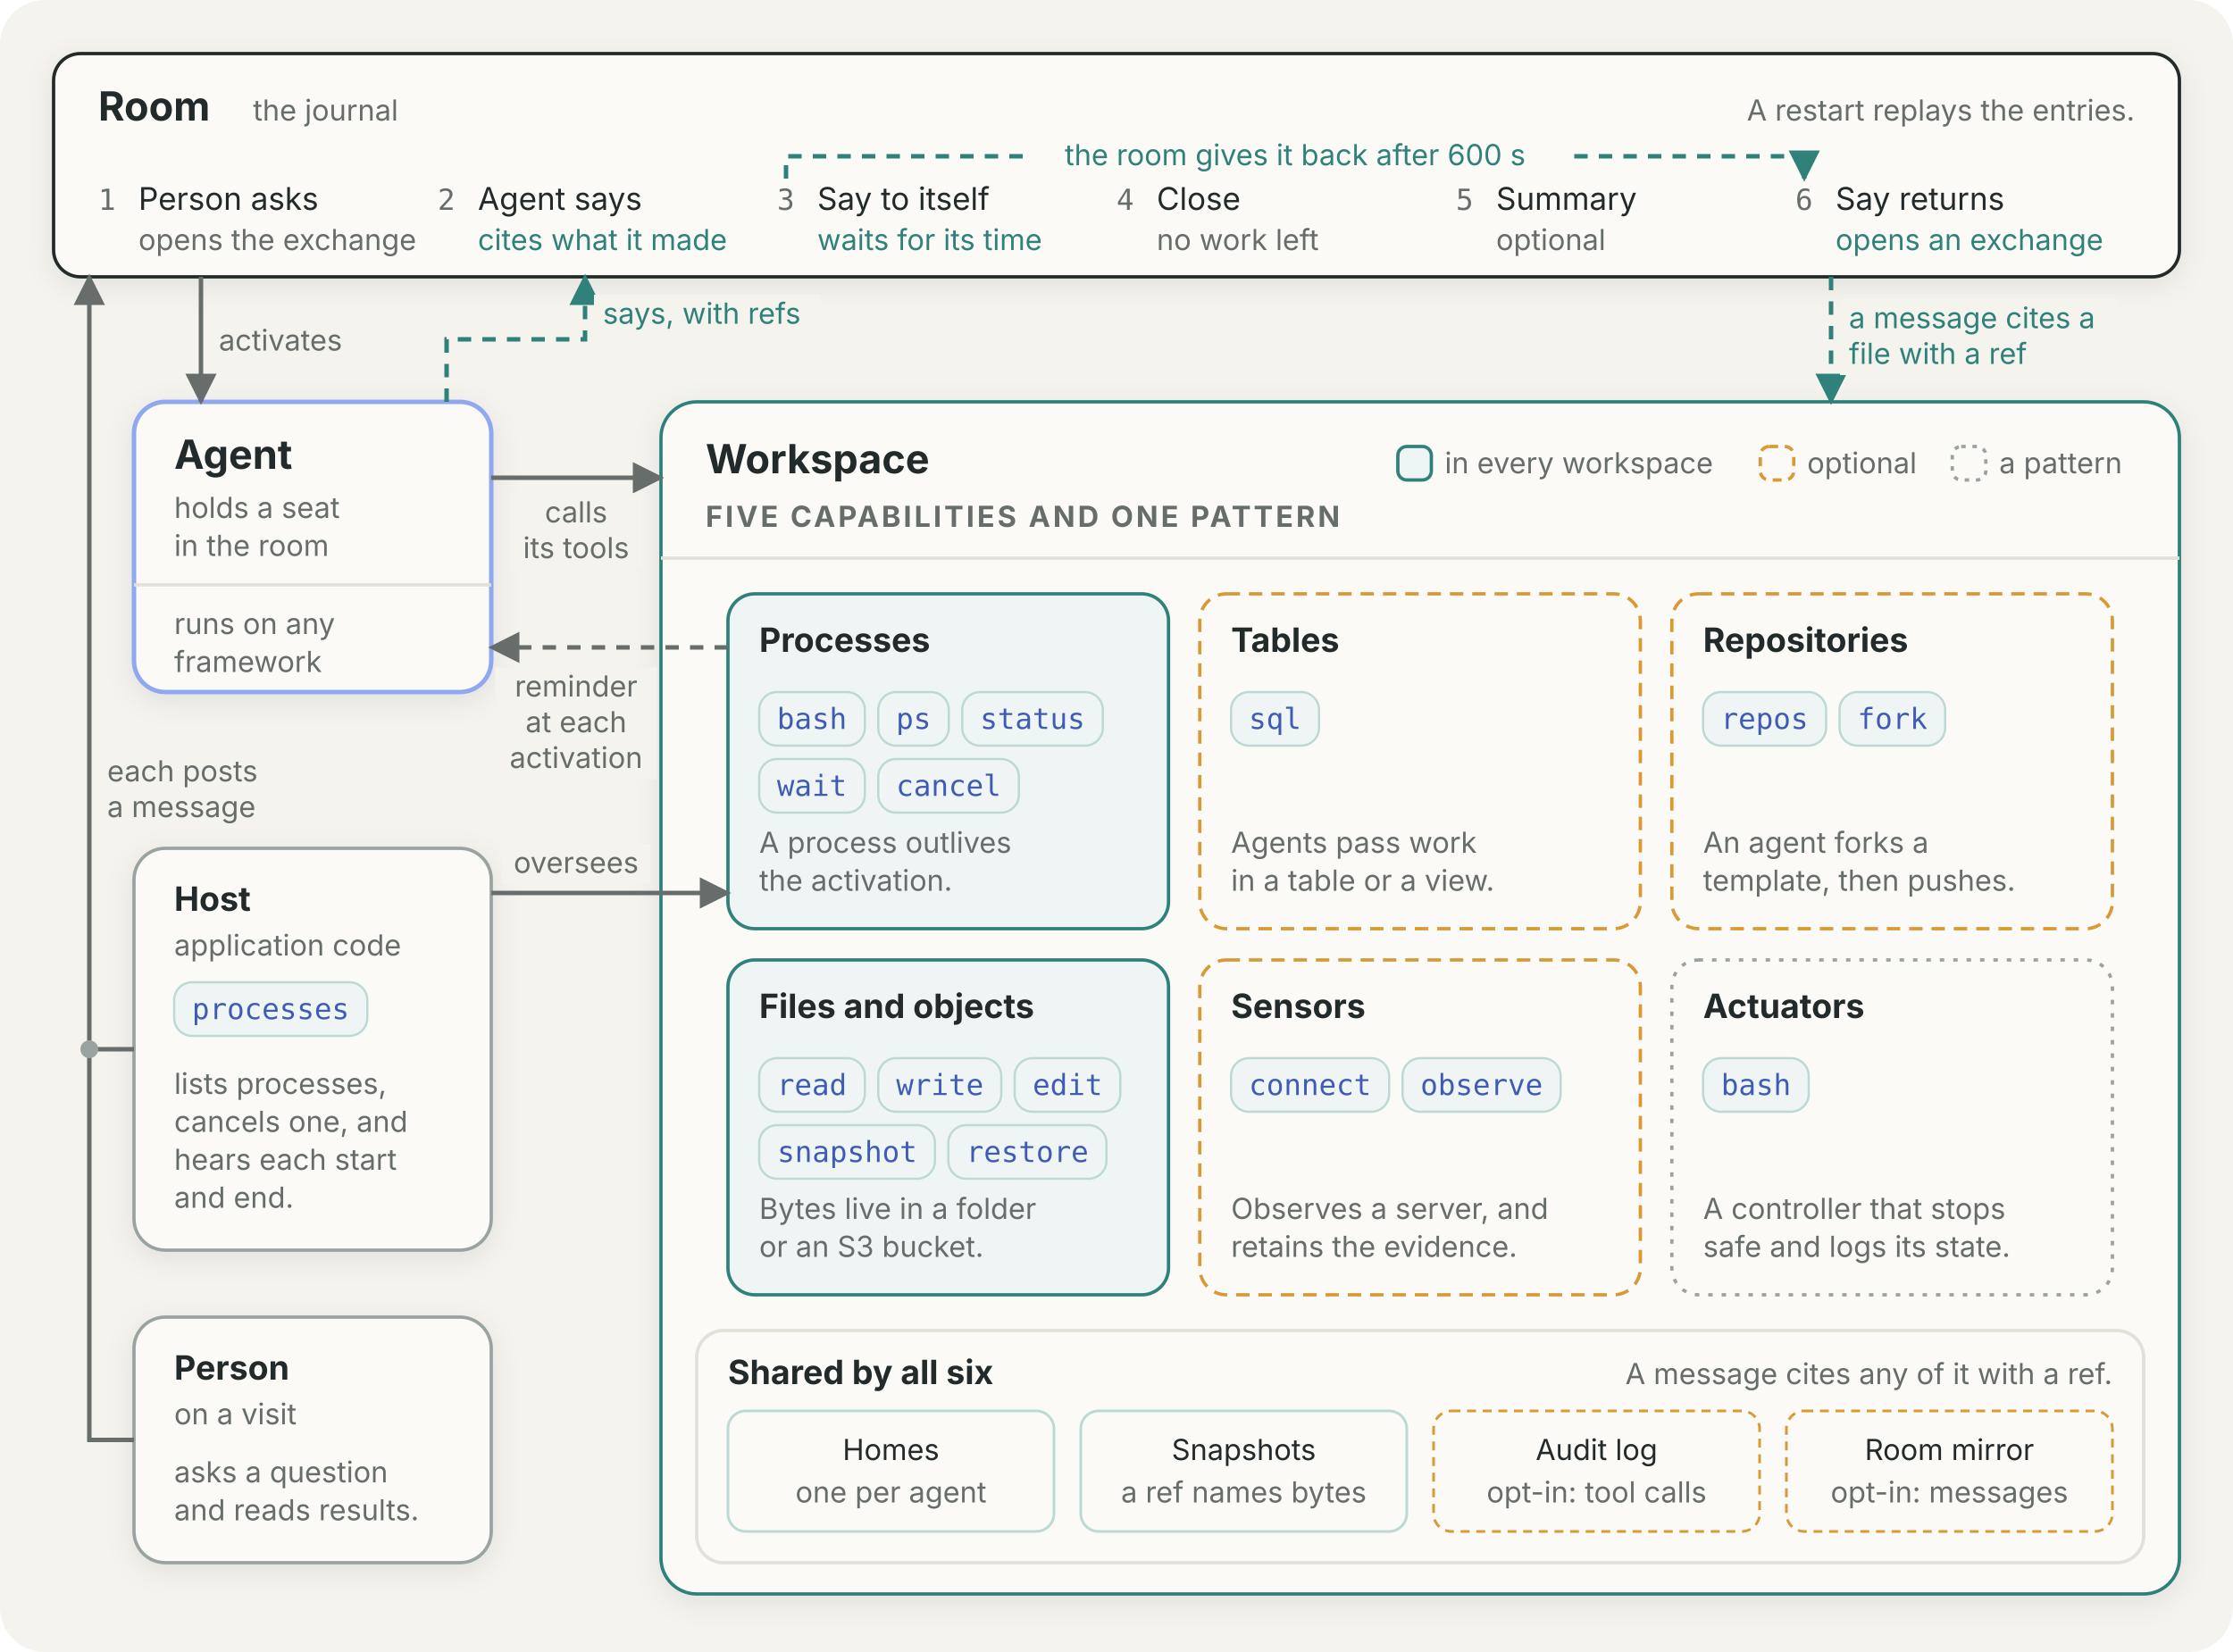
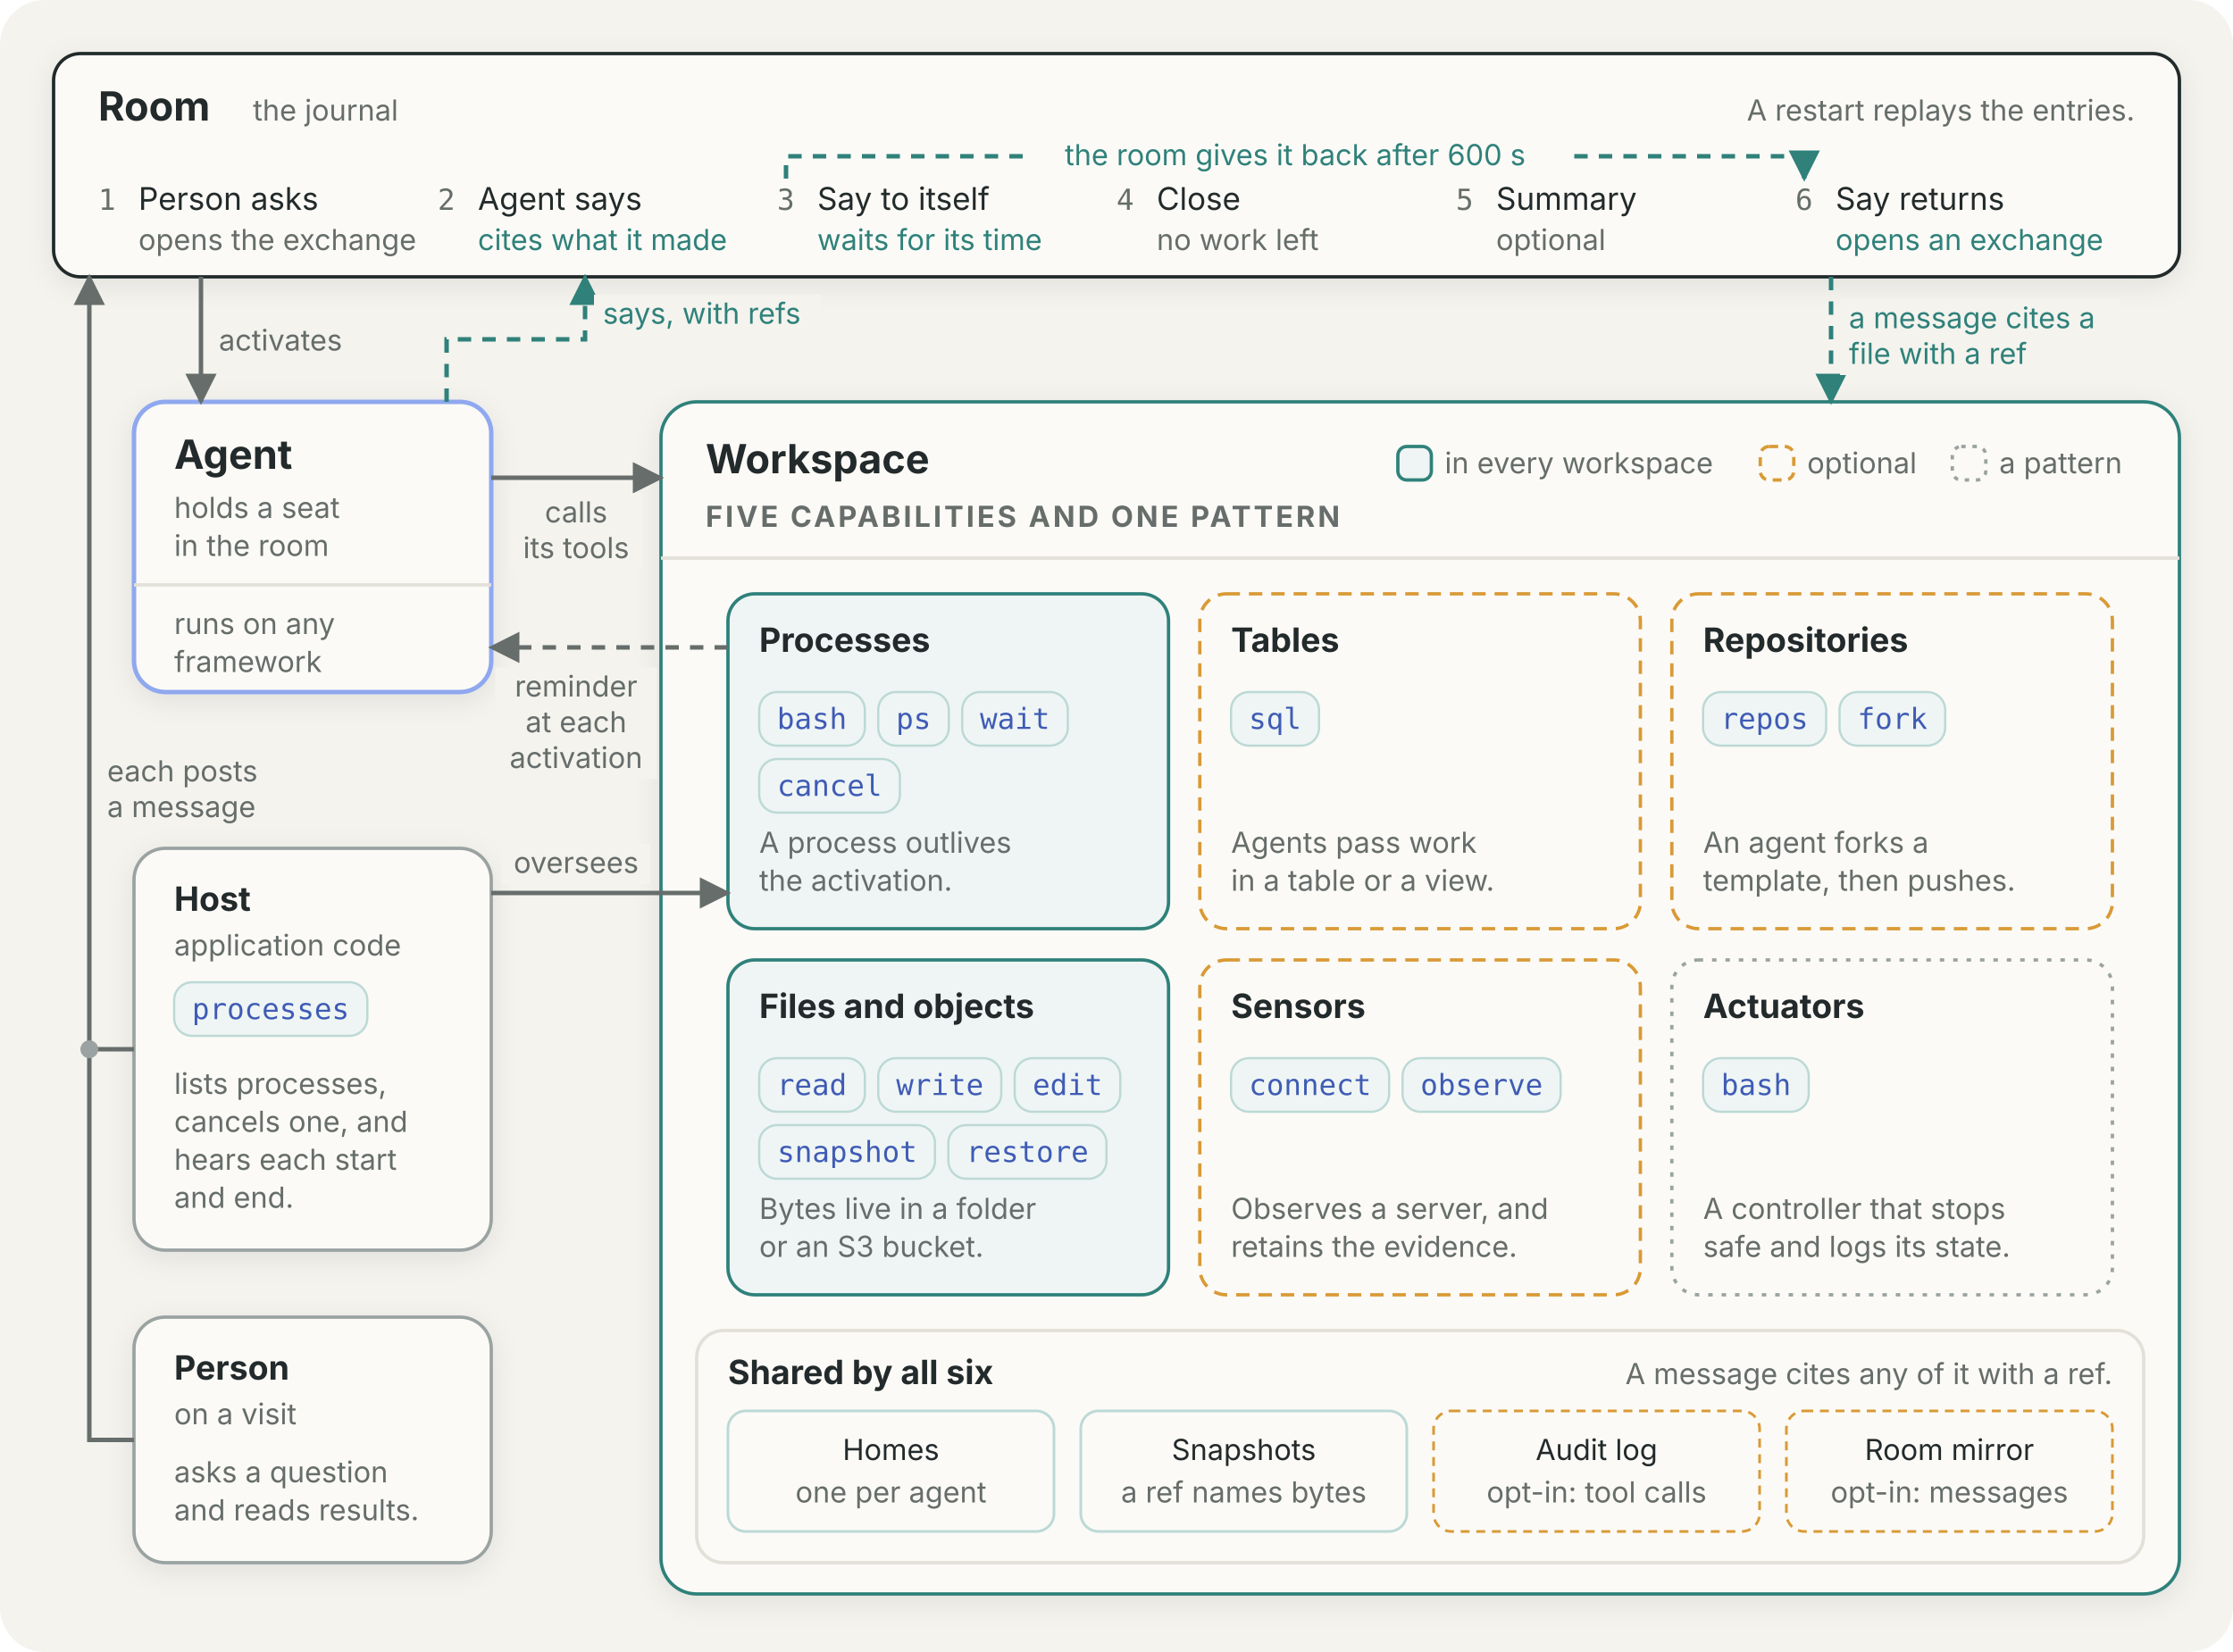
<svg xmlns="http://www.w3.org/2000/svg" width="1000" height="740" viewBox="0 0 1000 740" role="img" aria-labelledby="title desc">
  <defs>
    <marker id="arrow" viewBox="0 0 10 10" refX="9" refY="5" markerWidth="7" markerHeight="7" orient="auto-start-reverse">
      <path d="M0 0 10 5 0 10Z" fill="#666d6b" />
    </marker>
    <marker id="arrow-teal" viewBox="0 0 10 10" refX="9" refY="5" markerWidth="7" markerHeight="7" orient="auto-start-reverse">
      <path d="M0 0 10 5 0 10Z" fill="#2f817a" />
    </marker>
    <filter id="shadow" x="-10%" y="-10%" width="120%" height="130%">
      <feDropShadow dx="0" dy="3" stdDeviation="6" flood-color="#232a2b" flood-opacity="0.08" />
    </filter>
    <style>
      .sans { font-family: Inter, "IBM Plex Sans", system-ui, sans-serif; }
      .mono { font-family: "IBM Plex Mono", ui-monospace, monospace; }
      .ink { fill: #232a2b; }
      .dim { fill: #666d6b; }
      .teal { fill: #2f817a; }
      .code { fill: #3f5bb5; }
      .t { font-size: 18px; font-weight: 700; }
      .n { font-size: 15px; font-weight: 700; }
      .b { font-size: 14px; }
      .s { font-size: 13px; }
      .x { font-size: 13px; }
      .c { font-size: 13px; }
      .lab { font-size: 13px; font-weight: 700; letter-spacing: 1.2px; }
      .flow { fill: none; stroke: #666d6b; stroke-width: 2; }
      .flow-dash { fill: none; stroke: #666d6b; stroke-width: 2; stroke-dasharray: 6 5; }
      .flow-teal { fill: none; stroke: #2f817a; stroke-width: 2; stroke-dasharray: 6 5; }
      .rule { stroke: #e2e0d8; stroke-width: 1.5; }
    </style>
  </defs>
  <rect width="1000" height="740" rx="20" fill="#f4f3ee" />
  <g filter="url(#shadow)">
    <rect x="24.0" y="24.0" width="952.0" height="100.0" rx="12" fill="#fbfaf6" stroke="#232a2b" stroke-width="1.5" />
  </g>
  <text x="44.0" y="54.0" text-anchor="start" class="sans ink t">Room</text>
  <text x="113.3" y="54.0" text-anchor="start" class="sans dim x">the journal</text>
  <text x="956.0" y="54.0" text-anchor="end" class="sans dim x">A restart replays the entries.</text>
  <text x="44.0" y="94.0" text-anchor="start" class="mono dim c">1</text>
  <text x="62.0" y="94.0" text-anchor="start" class="sans ink b">Person asks</text>
  <text x="62.0" y="112.0" text-anchor="start" class="sans dim x">opens the exchange</text>
  <text x="196.0" y="94.0" text-anchor="start" class="mono dim c">2</text>
  <text x="214.0" y="94.0" text-anchor="start" class="sans ink b">Agent says</text>
  <text x="214.0" y="112.0" text-anchor="start" class="sans teal x">cites what it made</text>
  <text x="348.0" y="94.0" text-anchor="start" class="mono dim c">3</text>
  <text x="366.0" y="94.0" text-anchor="start" class="sans ink b">Say to itself</text>
  <text x="366.0" y="112.0" text-anchor="start" class="sans teal x">waits for its time</text>
  <text x="500.0" y="94.0" text-anchor="start" class="mono dim c">4</text>
  <text x="518.0" y="94.0" text-anchor="start" class="sans ink b">Close</text>
  <text x="518.0" y="112.0" text-anchor="start" class="sans dim x">no work left</text>
  <text x="652.0" y="94.0" text-anchor="start" class="mono dim c">5</text>
  <text x="670.0" y="94.0" text-anchor="start" class="sans ink b">Summary</text>
  <text x="670.0" y="112.0" text-anchor="start" class="sans dim x">optional</text>
  <text x="804.0" y="94.0" text-anchor="start" class="mono dim c">6</text>
  <text x="822.0" y="94.0" text-anchor="start" class="sans ink b">Say returns</text>
  <text x="822.0" y="112.0" text-anchor="start" class="sans teal x">opens an exchange</text>
  <path d="M352.0 80.0 L352.0 70.0 L808.0 70.0 L808.0 80.0" class="flow-teal" marker-end="url(#arrow-teal)" />
  <rect x="459.0" y="61.0" width="242.0" height="18" fill="#fbfaf6" />
  <text x="580.0" y="74.0" text-anchor="middle" class="sans teal x">the room gives it back after 600 s</text>
  <g filter="url(#shadow)">
    <rect x="60.0" y="180.0" width="160.0" height="130.0" rx="14" fill="#fbfaf6" stroke="#8fa8ef" stroke-width="2" />
  </g>
  <text x="78.0" y="210.0" text-anchor="start" class="sans ink t">Agent</text>
  <text x="78.0" y="232.0" text-anchor="start" class="sans dim x">holds a seat</text>
  <text x="78.0" y="249.0" text-anchor="start" class="sans dim x">in the room</text>
  <line x1="60.0" y1="262.0" x2="220.0" y2="262.0" class="rule" />
  <text x="78.0" y="284.0" text-anchor="start" class="sans dim x">runs on any</text>
  <text x="78.0" y="301.0" text-anchor="start" class="sans dim x">framework</text>
  <g filter="url(#shadow)">
    <rect x="60.0" y="380.0" width="160.0" height="180.0" rx="14" fill="#fbfaf6" stroke="#9aa3a1" stroke-width="1.5" />
  </g>
  <text x="78.0" y="408.0" text-anchor="start" class="sans ink n">Host</text>
  <text x="78.0" y="428.0" text-anchor="start" class="sans dim x">application code</text>
  <rect x="78.0" y="440.0" width="86.5" height="24" rx="8" fill="#eef5f4" stroke="#bcd9d5" />
  <text x="121.2" y="456.5" text-anchor="middle" class="mono code c">processes</text>
  <text x="78.0" y="490.0" text-anchor="start" class="sans dim x">lists processes,</text>
  <text x="78.0" y="507.0" text-anchor="start" class="sans dim x">cancels one, and</text>
  <text x="78.0" y="524.0" text-anchor="start" class="sans dim x">hears each start</text>
  <text x="78.0" y="541.0" text-anchor="start" class="sans dim x">and end.</text>
  <g filter="url(#shadow)">
    <rect x="60.0" y="590.0" width="160.0" height="110.0" rx="14" fill="#fbfaf6" stroke="#9aa3a1" stroke-width="1.5" />
  </g>
  <text x="78.0" y="618.0" text-anchor="start" class="sans ink n">Person</text>
  <text x="78.0" y="638.0" text-anchor="start" class="sans dim x">on a visit</text>
  <text x="78.0" y="664.0" text-anchor="start" class="sans dim x">asks a question</text>
  <text x="78.0" y="681.0" text-anchor="start" class="sans dim x">and reads results.</text>
  <g filter="url(#shadow)">
    <rect x="296.0" y="180.0" width="680.0" height="534.0" rx="16" fill="#fbfaf6" stroke="#2f817a" stroke-width="1.5" />
  </g>
  <text x="316.0" y="212.0" text-anchor="start" class="sans ink t">Workspace</text>
  <text x="316.0" y="236.0" text-anchor="start" class="sans dim lab">FIVE CAPABILITIES AND ONE PATTERN</text>
  <rect x="626.0" y="200" width="15" height="15" rx="4" fill="#eef5f4" stroke="#2f817a" stroke-width="1.5" />
  <text x="647.0" y="212.0" text-anchor="start" class="sans dim x">in every workspace</text>
  <rect x="788.3" y="200" width="15" height="15" rx="4" fill="#fbfaf6" stroke="#d99a36" stroke-width="1.5" stroke-dasharray="4 3" />
  <text x="809.3" y="212.0" text-anchor="start" class="sans dim x">optional</text>
  <rect x="874.3" y="200" width="15" height="15" rx="4" fill="#fbfaf6" stroke="#9aa3a1" stroke-width="1.5" stroke-dasharray="2 3" />
  <text x="895.3" y="212.0" text-anchor="start" class="sans dim x">a pattern</text>
  <line x1="296.0" y1="250.0" x2="976.0" y2="250.0" class="rule" />
  <rect x="326.0" y="266.0" width="197.3" height="150.0" rx="12" fill="#eef5f4" stroke="#2f817a" stroke-width="1.5" />
  <text x="340.0" y="292.0" text-anchor="start" class="sans ink n">Processes</text>
  <rect x="340.0" y="310.0" width="47.3" height="24" rx="8" fill="#eef5f4" stroke="#bcd9d5" />
  <text x="363.6" y="326.5" text-anchor="middle" class="mono code c">bash</text>
  <rect x="393.3" y="310.0" width="31.6" height="24" rx="8" fill="#eef5f4" stroke="#bcd9d5" />
  <text x="409.1" y="326.5" text-anchor="middle" class="mono code c">ps</text>
-   <rect x="430.9" y="310.0" width="63.0" height="24" rx="8" fill="#eef5f4" stroke="#bcd9d5" />
-   <text x="462.4" y="326.5" text-anchor="middle" class="mono code c">status</text>
-   <rect x="340.0" y="340.0" width="47.3" height="24" rx="8" fill="#eef5f4" stroke="#bcd9d5" />
-   <text x="363.6" y="356.5" text-anchor="middle" class="mono code c">wait</text>
-   <rect x="393.3" y="340.0" width="63.0" height="24" rx="8" fill="#eef5f4" stroke="#bcd9d5" />
-   <text x="424.8" y="356.5" text-anchor="middle" class="mono code c">cancel</text>
+   <rect x="430.9" y="310.0" width="47.3" height="24" rx="8" fill="#eef5f4" stroke="#bcd9d5" />
+   <text x="454.5" y="326.5" text-anchor="middle" class="mono code c">wait</text>
+   <rect x="340.0" y="340.0" width="63.0" height="24" rx="8" fill="#eef5f4" stroke="#bcd9d5" />
+   <text x="371.5" y="356.5" text-anchor="middle" class="mono code c">cancel</text>
  <text x="340.0" y="382.0" text-anchor="start" class="sans dim x">A process outlives</text>
  <text x="340.0" y="399.0" text-anchor="start" class="sans dim x">the activation.</text>
  <rect x="537.3" y="266.0" width="197.3" height="150.0" rx="12" fill="#fbfaf6" stroke="#d99a36" stroke-width="1.5" stroke-dasharray="6 4" />
  <text x="551.3" y="292.0" text-anchor="start" class="sans ink n">Tables</text>
  <rect x="551.3" y="310.0" width="39.4" height="24" rx="8" fill="#eef5f4" stroke="#bcd9d5" />
  <text x="571.0" y="326.5" text-anchor="middle" class="mono code c">sql</text>
  <text x="551.3" y="382.0" text-anchor="start" class="sans dim x">Agents pass work</text>
  <text x="551.3" y="399.0" text-anchor="start" class="sans dim x">in a table or a view.</text>
  <rect x="748.7" y="266.0" width="197.3" height="150.0" rx="12" fill="#fbfaf6" stroke="#d99a36" stroke-width="1.5" stroke-dasharray="6 4" />
  <text x="762.7" y="292.0" text-anchor="start" class="sans ink n">Repositories</text>
  <rect x="762.7" y="310.0" width="55.1" height="24" rx="8" fill="#eef5f4" stroke="#bcd9d5" />
  <text x="790.2" y="326.5" text-anchor="middle" class="mono code c">repos</text>
  <rect x="823.8" y="310.0" width="47.3" height="24" rx="8" fill="#eef5f4" stroke="#bcd9d5" />
  <text x="847.5" y="326.5" text-anchor="middle" class="mono code c">fork</text>
  <text x="762.7" y="382.0" text-anchor="start" class="sans dim x">An agent forks a</text>
  <text x="762.7" y="399.0" text-anchor="start" class="sans dim x">template, then pushes.</text>
  <rect x="326.0" y="430.0" width="197.3" height="150.0" rx="12" fill="#eef5f4" stroke="#2f817a" stroke-width="1.5" />
  <text x="340.0" y="456.0" text-anchor="start" class="sans ink n">Files and objects</text>
  <rect x="340.0" y="474.0" width="47.3" height="24" rx="8" fill="#eef5f4" stroke="#bcd9d5" />
  <text x="363.6" y="490.5" text-anchor="middle" class="mono code c">read</text>
  <rect x="393.3" y="474.0" width="55.1" height="24" rx="8" fill="#eef5f4" stroke="#bcd9d5" />
  <text x="420.9" y="490.5" text-anchor="middle" class="mono code c">write</text>
  <rect x="454.4" y="474.0" width="47.3" height="24" rx="8" fill="#eef5f4" stroke="#bcd9d5" />
  <text x="478.1" y="490.5" text-anchor="middle" class="mono code c">edit</text>
  <rect x="340.0" y="504.0" width="78.7" height="24" rx="8" fill="#eef5f4" stroke="#bcd9d5" />
  <text x="379.4" y="520.5" text-anchor="middle" class="mono code c">snapshot</text>
  <rect x="424.7" y="504.0" width="70.8" height="24" rx="8" fill="#eef5f4" stroke="#bcd9d5" />
  <text x="460.1" y="520.5" text-anchor="middle" class="mono code c">restore</text>
  <text x="340.0" y="546.0" text-anchor="start" class="sans dim x">Bytes live in a folder</text>
  <text x="340.0" y="563.0" text-anchor="start" class="sans dim x">or an S3 bucket.</text>
  <rect x="537.3" y="430.0" width="197.3" height="150.0" rx="12" fill="#fbfaf6" stroke="#d99a36" stroke-width="1.5" stroke-dasharray="6 4" />
  <text x="551.3" y="456.0" text-anchor="start" class="sans ink n">Sensors</text>
  <rect x="551.3" y="474.0" width="70.8" height="24" rx="8" fill="#eef5f4" stroke="#bcd9d5" />
  <text x="586.7" y="490.5" text-anchor="middle" class="mono code c">connect</text>
  <rect x="628.1" y="474.0" width="70.8" height="24" rx="8" fill="#eef5f4" stroke="#bcd9d5" />
  <text x="663.5" y="490.5" text-anchor="middle" class="mono code c">observe</text>
  <text x="551.3" y="546.0" text-anchor="start" class="sans dim x">Observes a server, and</text>
  <text x="551.3" y="563.0" text-anchor="start" class="sans dim x">retains the evidence.</text>
  <rect x="748.7" y="430.0" width="197.3" height="150.0" rx="12" fill="#fbfaf6" stroke="#9aa3a1" stroke-width="1.5" stroke-dasharray="2 4" />
  <text x="762.7" y="456.0" text-anchor="start" class="sans ink n">Actuators</text>
  <rect x="762.7" y="474.0" width="47.3" height="24" rx="8" fill="#eef5f4" stroke="#bcd9d5" />
  <text x="786.4" y="490.5" text-anchor="middle" class="mono code c">bash</text>
  <text x="762.7" y="546.0" text-anchor="start" class="sans dim x">A controller that stops</text>
  <text x="762.7" y="563.0" text-anchor="start" class="sans dim x">safe and logs its state.</text>
  <rect x="312.0" y="596.0" width="648.0" height="104.0" rx="12" fill="#fbfaf6" stroke="#e2e0d8" stroke-width="1.5" />
  <text x="326.0" y="620.0" text-anchor="start" class="sans ink n">Shared by all six</text>
  <text x="946.0" y="620.0" text-anchor="end" class="sans dim x">A message cites any of it with a ref.</text>
  <rect x="326.0" y="632.0" width="146" height="54.0" rx="8" fill="#fbfaf6" stroke="#bcd9d5" stroke-width="1.2" />
  <text x="399.0" y="654.0" text-anchor="middle" class="sans ink s">Homes</text>
  <text x="399.0" y="673.0" text-anchor="middle" class="sans dim x">one per agent</text>
  <rect x="484.0" y="632.0" width="146" height="54.0" rx="8" fill="#fbfaf6" stroke="#bcd9d5" stroke-width="1.2" />
  <text x="557.0" y="654.0" text-anchor="middle" class="sans ink s">Snapshots</text>
  <text x="557.0" y="673.0" text-anchor="middle" class="sans dim x">a ref names bytes</text>
  <rect x="642.0" y="632.0" width="146" height="54.0" rx="8" fill="#fbfaf6" stroke="#d99a36" stroke-width="1.2" stroke-dasharray="4 3" />
  <text x="715.0" y="654.0" text-anchor="middle" class="sans ink s">Audit log</text>
  <text x="715.0" y="673.0" text-anchor="middle" class="sans dim x">opt-in: tool calls</text>
  <rect x="800.0" y="632.0" width="146" height="54.0" rx="8" fill="#fbfaf6" stroke="#d99a36" stroke-width="1.2" stroke-dasharray="4 3" />
  <text x="873.0" y="654.0" text-anchor="middle" class="sans ink s">Room mirror</text>
  <text x="873.0" y="673.0" text-anchor="middle" class="sans dim x">opt-in: messages</text>
  <path d="M90.0 124.0 L90.0 180.0" class="flow" marker-end="url(#arrow)" />
  <path d="M200.0 180.0 L200.0 152.0 L262.0 152.0 L262.0 124.0" class="flow-teal" marker-end="url(#arrow-teal)" />
  <path d="M220.0 214.0 L296.0 214.0" class="flow" marker-end="url(#arrow)" />
  <path d="M326.0 290.0 L220.0 290.0" class="flow-dash" marker-end="url(#arrow)" />
  <path d="M220.0 400.0 L326.0 400.0" class="flow" marker-end="url(#arrow)" />
  <path d="M60.0 645.0 L40.0 645.0 L40.0 124.0" class="flow" marker-end="url(#arrow)" />
  <path d="M60.0 470.0 L40.0 470.0" class="flow" />
  <circle cx="40.0" cy="470.0" r="4" fill="#9aa3a1" />
  <path d="M820.0 124.0 L820.0 180.0" class="flow-teal" marker-end="url(#arrow-teal)" />
  <rect x="94.0" y="144.0" width="67.3" height="18" fill="#f4f3ee" />
  <text x="98.0" y="157.0" text-anchor="start" class="sans dim x">activates</text>
  <rect x="266.0" y="132.0" width="101.5" height="18" fill="#f4f3ee" />
  <text x="270.0" y="145.0" text-anchor="start" class="sans teal x">says, with refs</text>
  <rect x="228.5" y="221.0" width="59.0" height="34" fill="#f4f3ee" />
  <text x="258.0" y="234.0" text-anchor="middle" class="sans dim x">calls</text>
  <text x="258.0" y="250.0" text-anchor="middle" class="sans dim x">its tools</text>
  <rect x="221.8" y="299.0" width="72.4" height="50" fill="#f4f3ee" />
  <text x="258.0" y="312.0" text-anchor="middle" class="sans dim x">reminder</text>
  <text x="258.0" y="328.0" text-anchor="middle" class="sans dim x">at each</text>
  <text x="258.0" y="344.0" text-anchor="middle" class="sans dim x">activation</text>
  <rect x="224.7" y="378.0" width="66.5" height="18" fill="#f4f3ee" />
  <text x="258.0" y="391.0" text-anchor="middle" class="sans dim x">oversees</text>
  <rect x="44.0" y="337.0" width="72.0" height="34" fill="#f4f3ee" />
  <text x="48.0" y="350.0" text-anchor="start" class="sans dim x">each posts</text>
  <text x="48.0" y="366.0" text-anchor="start" class="sans dim x">a message</text>
  <rect x="824.0" y="134.0" width="125.3" height="34" fill="#f4f3ee" />
  <text x="828.0" y="147.0" text-anchor="start" class="sans teal x">a message cites a</text>
  <text x="828.0" y="163.0" text-anchor="start" class="sans teal x">file with a ref</text>
</svg>
